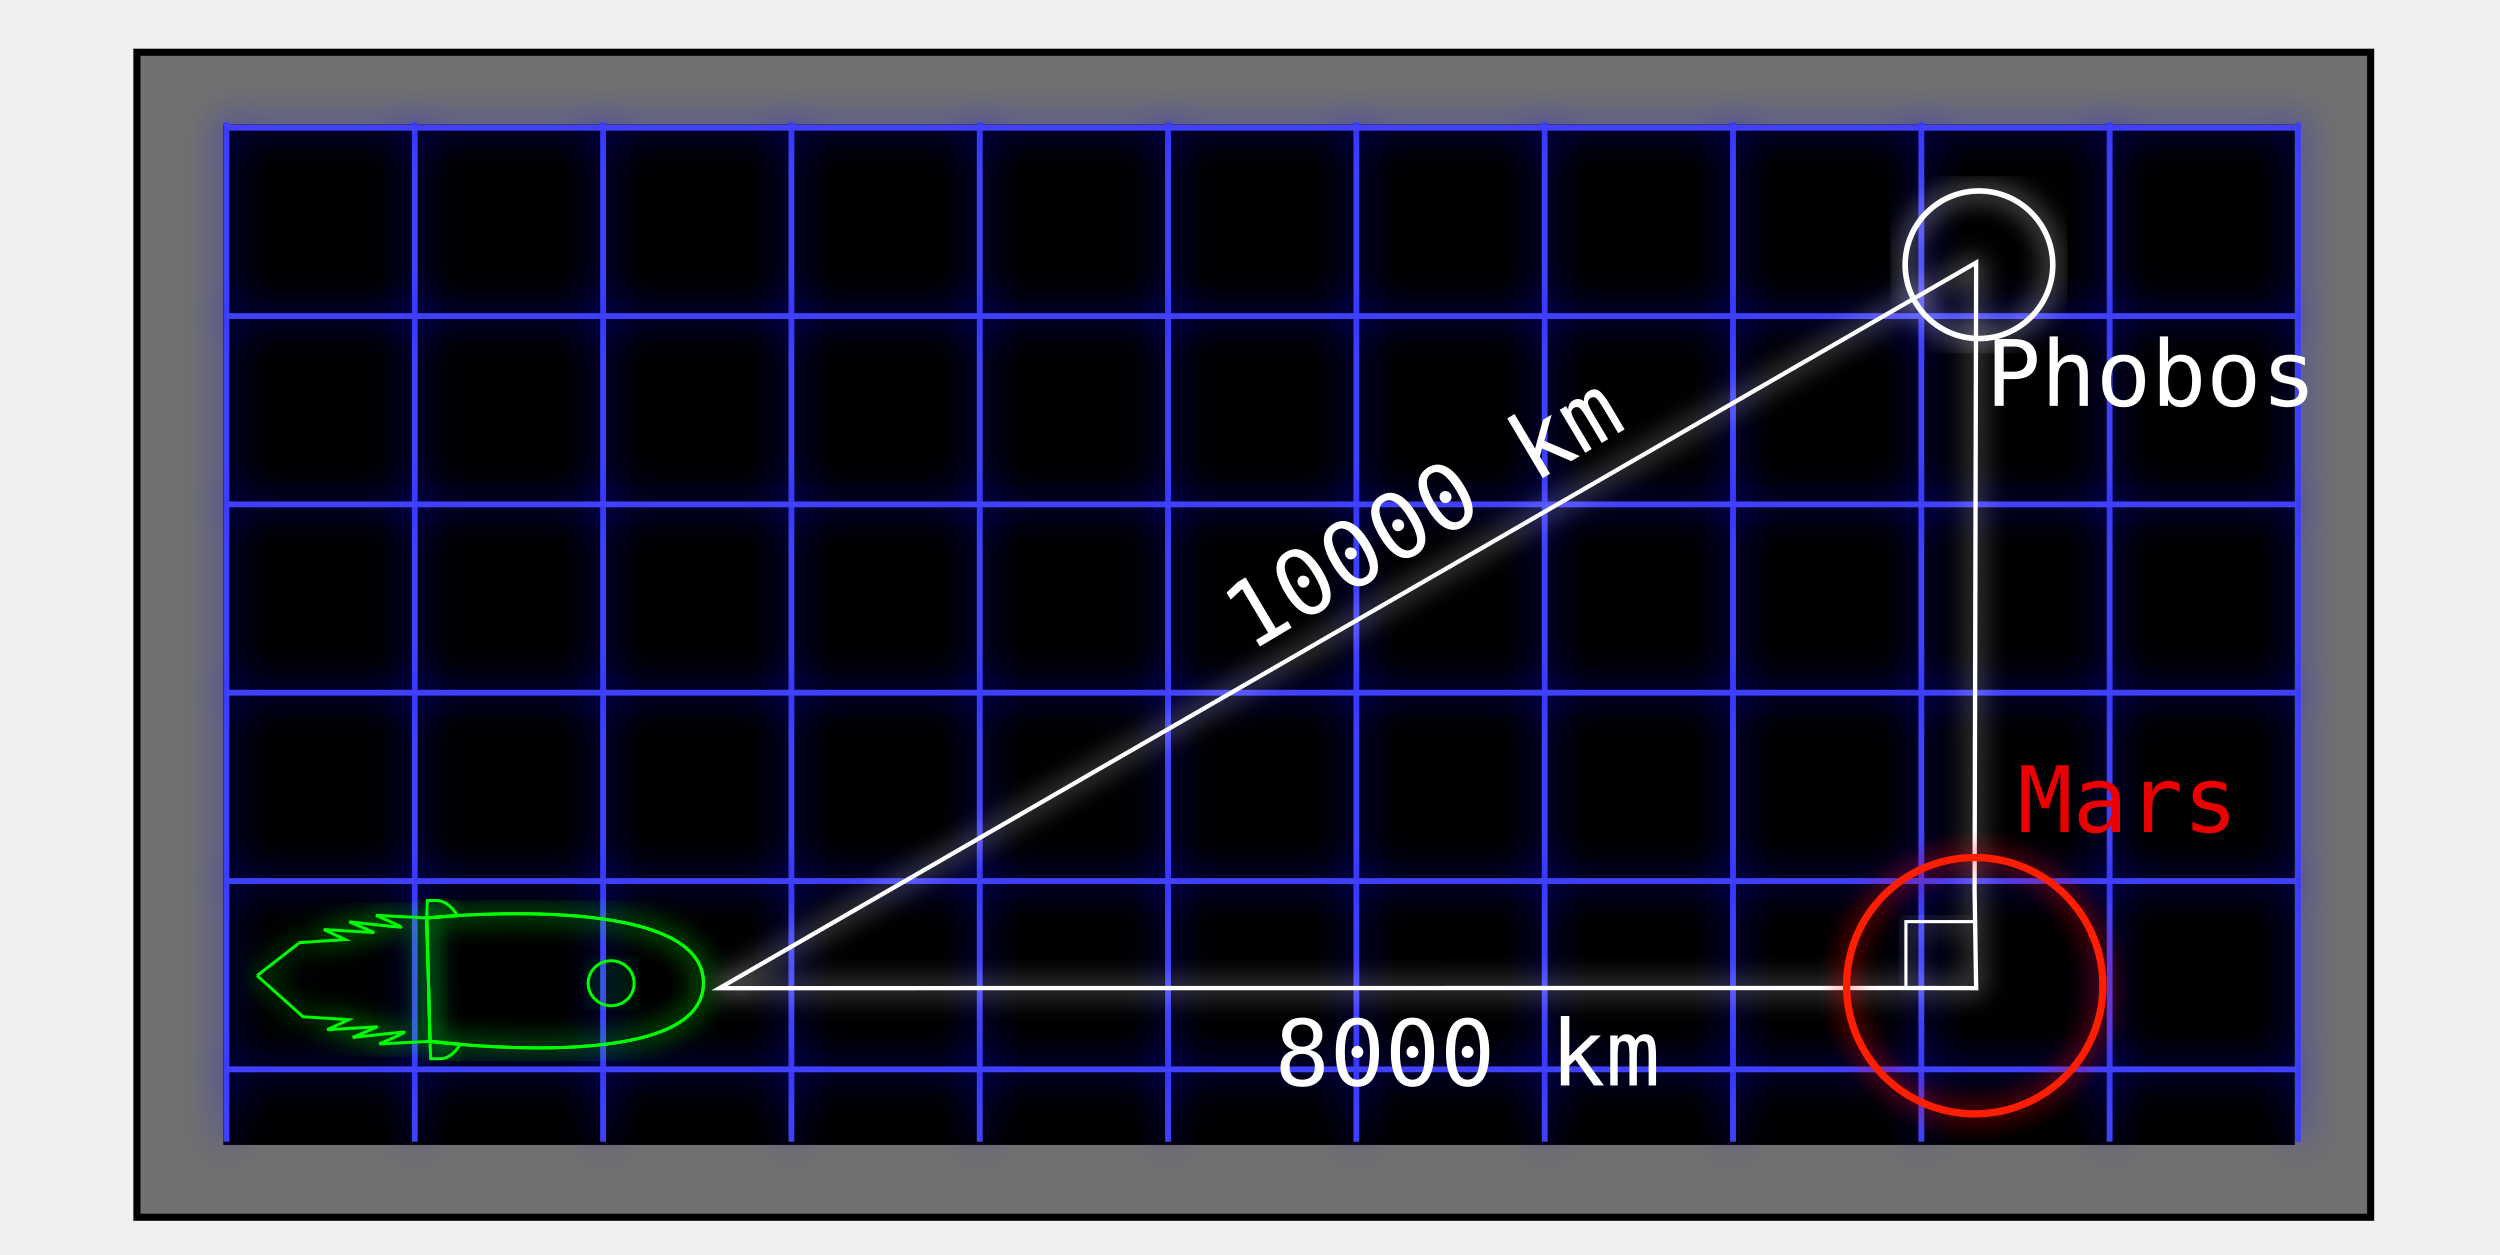
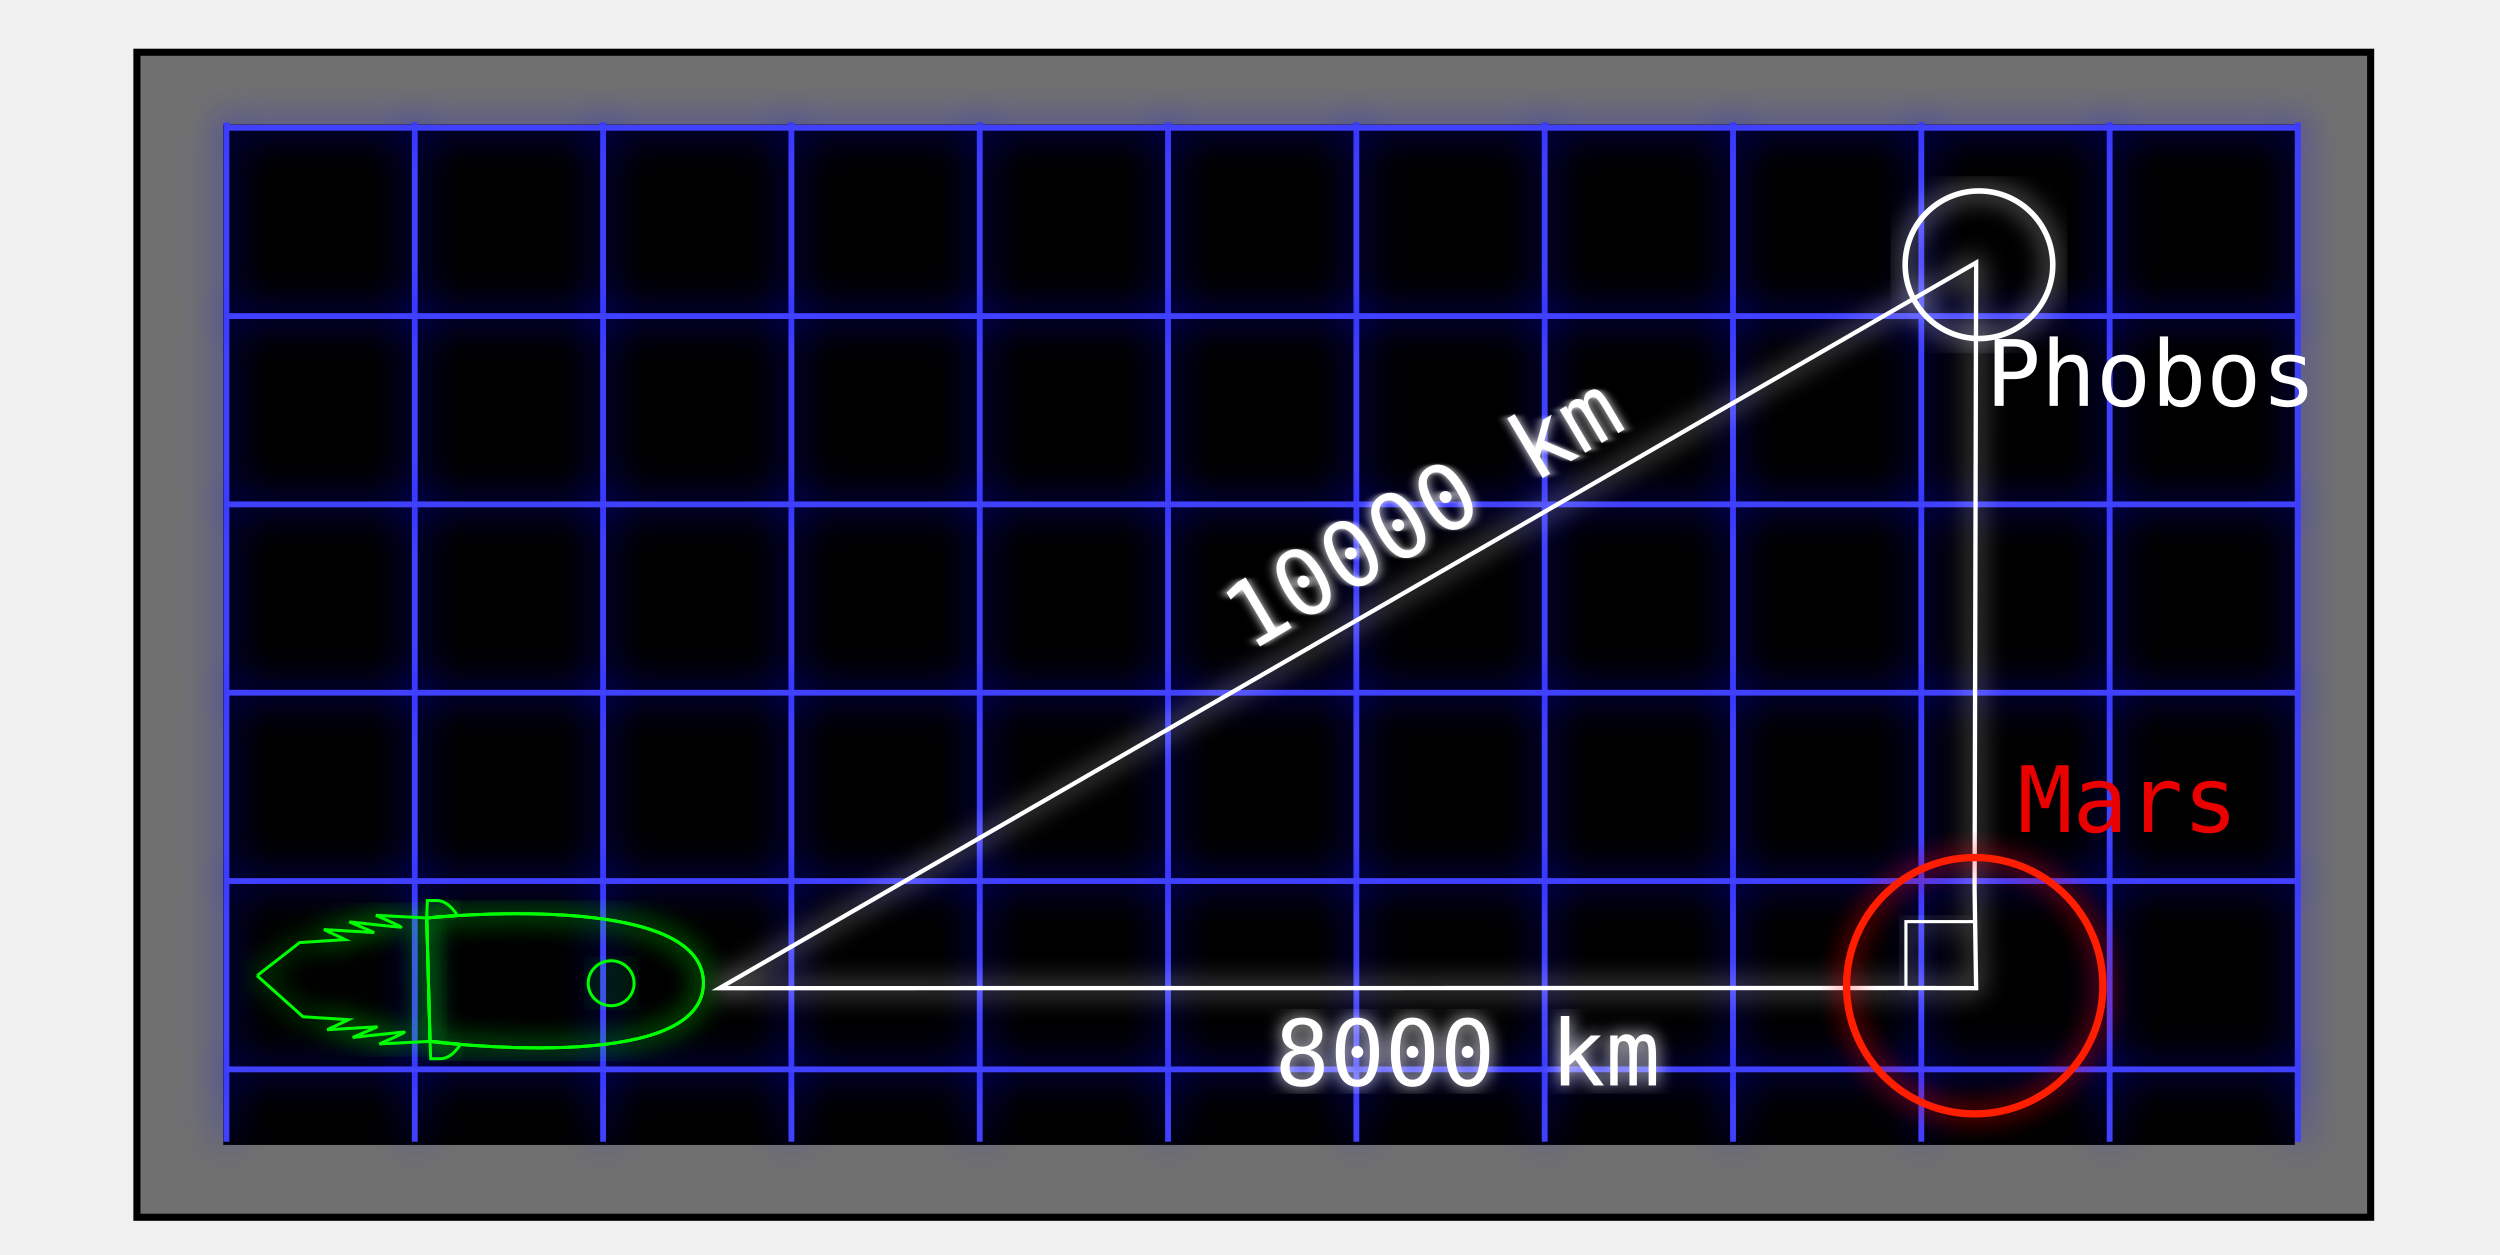
<svg xmlns="http://www.w3.org/2000/svg" width="289mm" height="145mm" viewBox="0 0 289 145" version="1.1" id="svg2377">
  <defs id="defs2371">
    <filter style="color-interpolation-filters:sRGB" id="filter3288">
      <feFlood flood-opacity="1" flood-color="rgb(0,0,255)" result="flood" id="feFlood3278" />
      <feComposite in="flood" in2="SourceGraphic" operator="in" result="composite1" id="feComposite3280" />
      <feGaussianBlur in="composite1" stdDeviation="1.5" result="blur" id="feGaussianBlur3282" />
      <feOffset dx="0" dy="0" result="offset" id="feOffset3284" />
      <feComposite in="SourceGraphic" in2="offset" operator="over" result="composite2" id="feComposite3286" />
    </filter>
    <filter style="color-interpolation-filters:sRGB" id="filter3300">
      <feFlood flood-opacity="1" flood-color="rgb(0,0,255)" result="flood" id="feFlood3290" />
      <feComposite in="flood" in2="SourceGraphic" operator="in" result="composite1" id="feComposite3292" />
      <feGaussianBlur in="composite1" stdDeviation="1.5" result="blur" id="feGaussianBlur3294" />
      <feOffset dx="0" dy="0" result="offset" id="feOffset3296" />
      <feComposite in="SourceGraphic" in2="offset" operator="over" result="composite2" id="feComposite3298" />
    </filter>
    <filter style="color-interpolation-filters:sRGB" id="filter3431">
      <feFlood flood-opacity="1" flood-color="rgb(255,255,255)" result="flood" id="feFlood3421" />
      <feComposite in="flood" in2="SourceGraphic" operator="in" result="composite1" id="feComposite3423" />
      <feGaussianBlur in="composite1" stdDeviation="1.5" result="blur" id="feGaussianBlur3425" />
      <feOffset dx="0" dy="0" result="offset" id="feOffset3427" />
      <feComposite in="SourceGraphic" in2="offset" operator="over" result="composite2" id="feComposite3429" />
    </filter>
    <filter style="color-interpolation-filters:sRGB" id="filter3443">
      <feFlood flood-opacity="1" flood-color="rgb(255,0,0)" result="flood" id="feFlood3433" />
      <feComposite in="flood" in2="SourceGraphic" operator="in" result="composite1" id="feComposite3435" />
      <feGaussianBlur in="composite1" stdDeviation="1.5" result="blur" id="feGaussianBlur3437" />
      <feOffset dx="0" dy="0" result="offset" id="feOffset3439" />
      <feComposite in="SourceGraphic" in2="offset" operator="over" result="composite2" id="feComposite3441" />
    </filter>
    <filter style="color-interpolation-filters:sRGB" id="filter3455">
      <feFlood flood-opacity="1" flood-color="rgb(255,255,255)" result="flood" id="feFlood3445" />
      <feComposite in="flood" in2="SourceGraphic" operator="in" result="composite1" id="feComposite3447" />
      <feGaussianBlur in="composite1" stdDeviation="1.5" result="blur" id="feGaussianBlur3449" />
      <feOffset dx="0" dy="0" result="offset" id="feOffset3451" />
      <feComposite in="SourceGraphic" in2="offset" operator="over" result="composite2" id="feComposite3453" />
    </filter>
    <filter style="color-interpolation-filters:sRGB" id="filter3467">
      <feFlood flood-opacity="1" flood-color="rgb(0,255,0)" result="flood" id="feFlood3457" />
      <feComposite in="flood" in2="SourceGraphic" operator="in" result="composite1" id="feComposite3459" />
      <feGaussianBlur in="composite1" stdDeviation="1.5" result="blur" id="feGaussianBlur3461" />
      <feOffset dx="0" dy="0" result="offset" id="feOffset3463" />
      <feComposite in="SourceGraphic" in2="offset" operator="over" result="composite2" id="feComposite3465" />
    </filter>
    <filter style="color-interpolation-filters:sRGB" id="filter3479">
      <feFlood flood-opacity="1" flood-color="rgb(0,255,0)" result="flood" id="feFlood3469" />
      <feComposite in="flood" in2="SourceGraphic" operator="in" result="composite1" id="feComposite3471" />
      <feGaussianBlur in="composite1" stdDeviation="1.5" result="blur" id="feGaussianBlur3473" />
      <feOffset dx="0" dy="0" result="offset" id="feOffset3475" />
      <feComposite in="SourceGraphic" in2="offset" operator="over" result="composite2" id="feComposite3477" />
    </filter>
    <filter style="color-interpolation-filters:sRGB" id="filter3491">
      <feFlood flood-opacity="1" flood-color="rgb(0,255,0)" result="flood" id="feFlood3481" />
      <feComposite in="flood" in2="SourceGraphic" operator="in" result="composite1" id="feComposite3483" />
      <feGaussianBlur in="composite1" stdDeviation="1.5" result="blur" id="feGaussianBlur3485" />
      <feOffset dx="0" dy="0" result="offset" id="feOffset3487" />
      <feComposite in="SourceGraphic" in2="offset" operator="over" result="composite2" id="feComposite3489" />
    </filter>
    <filter style="color-interpolation-filters:sRGB" id="filter3503">
      <feFlood flood-opacity="1" flood-color="rgb(0,255,0)" result="flood" id="feFlood3493" />
      <feComposite in="flood" in2="SourceGraphic" operator="in" result="composite1" id="feComposite3495" />
      <feGaussianBlur in="composite1" stdDeviation="1.5" result="blur" id="feGaussianBlur3497" />
      <feOffset dx="0" dy="0" result="offset" id="feOffset3499" />
      <feComposite in="SourceGraphic" in2="offset" operator="over" result="composite2" id="feComposite3501" />
    </filter>
    <filter style="color-interpolation-filters:sRGB" id="filter3515">
      <feFlood flood-opacity="1" flood-color="rgb(0,255,0)" result="flood" id="feFlood3505" />
      <feComposite in="flood" in2="SourceGraphic" operator="in" result="composite1" id="feComposite3507" />
      <feGaussianBlur in="composite1" stdDeviation="1.5" result="blur" id="feGaussianBlur3509" />
      <feOffset dx="0" dy="0" result="offset" id="feOffset3511" />
      <feComposite in="SourceGraphic" in2="offset" operator="over" result="composite2" id="feComposite3513" />
    </filter>
    <filter style="color-interpolation-filters:sRGB" id="filter3527">
      <feFlood flood-opacity="1" flood-color="rgb(0,255,0)" result="flood" id="feFlood3517" />
      <feComposite in="flood" in2="SourceGraphic" operator="in" result="composite1" id="feComposite3519" />
      <feGaussianBlur in="composite1" stdDeviation="1.5" result="blur" id="feGaussianBlur3521" />
      <feOffset dx="0" dy="0" result="offset" id="feOffset3523" />
      <feComposite in="SourceGraphic" in2="offset" operator="over" result="composite2" id="feComposite3525" />
    </filter>
    <filter style="color-interpolation-filters:sRGB" id="filter3552">
      <feFlood flood-opacity="1" flood-color="rgb(255,255,255)" result="flood" id="feFlood3542" />
      <feComposite in="flood" in2="SourceGraphic" operator="in" result="composite1" id="feComposite3544" />
      <feGaussianBlur in="composite1" stdDeviation="1.5" result="blur" id="feGaussianBlur3546" />
      <feOffset dx="0" dy="0" result="offset" id="feOffset3548" />
      <feComposite in="SourceGraphic" in2="offset" operator="over" result="composite2" id="feComposite3550" />
    </filter>
+     <filter style="color-interpolation-filters:sRGB;" id="filter1056">
+       <feFlood flood-opacity="1" flood-color="rgb(255,255,255)" result="flood" id="feFlood1046" />
+       <feComposite in="flood" in2="SourceGraphic" operator="in" result="composite1" id="feComposite1048" />
+       <feGaussianBlur in="composite1" stdDeviation="1" result="blur" id="feGaussianBlur1050" />
+       <feOffset dx="0" dy="0" result="offset" id="feOffset1052" />
+       <feComposite in="SourceGraphic" in2="offset" operator="over" result="composite2" id="feComposite1054" />
+     </filter>
+     <filter style="color-interpolation-filters:sRGB;" id="filter2032">
+       <feFlood flood-opacity="1" flood-color="rgb(255,255,255)" result="flood" id="feFlood2022" />
+       <feComposite in="flood" in2="SourceGraphic" operator="in" result="composite1" id="feComposite2024" />
+       <feGaussianBlur in="composite1" stdDeviation="0.5" result="blur" id="feGaussianBlur2026" />
+       <feOffset dx="0" dy="0" result="offset" id="feOffset2028" />
+       <feComposite in="SourceGraphic" in2="offset" operator="over" result="composite2" id="feComposite2030" />
+     </filter>
  </defs>
  <g id="layer1" transform="translate(0,-152)">
    <rect style="fill:#707070;fill-opacity:1;stroke:#000000;stroke-width:0.819;stroke-linecap:square;stroke-miterlimit:4;stroke-dasharray:none;stroke-dashoffset:0;stroke-opacity:1" id="rect2922" width="258.221" height="134.677" x="15.827" y="158.039" />
    <rect style="fill:#000000;fill-opacity:1;stroke:#000000;stroke-width:0.734;stroke-linecap:square;stroke-miterlimit:4;stroke-dasharray:none;stroke-dashoffset:0;stroke-opacity:1" id="rect2922-1" width="238.733" height="117.217" x="26.178" y="166.769" />
    <path id="path2939-9-2-5-1" style="fill:none;stroke:#4040ff;stroke-width:0.465;stroke-linecap:butt;stroke-linejoin:miter;stroke-miterlimit:4;stroke-dasharray:none;stroke-opacity:1;filter:url(#filter3288)" d="m 223.207,203.053 v -81.196 m -15,81.196 v -81.196 m -15,81.196 v -81.196 m -15,81.196 v -81.196 m -15,81.196 v -81.196 m -15,81.196 v -81.196 m -15,81.196 v -81.196 m -15,81.196 v -81.196 m -15,81.196 v -81.196 m -15,81.196 v -81.196 m -15,81.196 v -81.196 m -15,81.196 v -81.196" transform="matrix(1.451319,0,0,1.451319,-58.29905,-10.70887)" />
    <path id="path2939-9-2-5-1-3" style="fill:none;stroke:#4040ff;stroke-width:0.465;stroke-linecap:butt;stroke-linejoin:miter;stroke-miterlimit:4;stroke-dasharray:none;stroke-opacity:1;filter:url(#filter3300)" d="M 58.207,197.287 H 223.032 m -164.825,-15 H 223.032 m -164.825,-15 H 223.032 m -164.825,-15 H 223.032 m -164.825,-15 H 223.032 m -164.825,-15 H 223.032" transform="matrix(1.451319,0,0,1.451319,-58.29905,-10.70887)" />
    <path style="fill:none;fill-opacity:1;stroke:#00ff00;stroke-width:0.347;stroke-linecap:butt;stroke-linejoin:miter;stroke-miterlimit:4;stroke-dasharray:none;stroke-opacity:1;filter:url(#filter3527)" d="m 106.468,249.452 c 0,0 -3.378,-32.124 7.58,-31.991 10.767,0.131 6.681,31.606 6.681,31.606 z" id="path815-3" transform="rotate(90,73.56555,225.2144)" />
    <path style="fill:none;fill-opacity:1;stroke:#00ff00;stroke-width:0.347;stroke-linecap:butt;stroke-linejoin:miter;stroke-miterlimit:4;stroke-dasharray:none;stroke-opacity:1;filter:url(#filter3515)" d="m 106.468,249.452 c 0,0 -3.378,-32.124 7.58,-31.991 10.767,0.131 6.681,31.606 6.681,31.606 z" id="path815" transform="rotate(90,73.56555,225.2144)" />
    <path id="path1631-4" style="fill:none;stroke:#00ff00;stroke-width:0.347;stroke-linecap:butt;stroke-linejoin:miter;stroke-miterlimit:4;stroke-dasharray:none;stroke-opacity:1;filter:url(#filter3503)" d="m 120.729,249.067 0.3,5.87 c 0,0 -1.367,-3.213 -1.367,-2.871 0,0.342 0.615,5.947 0.615,5.947 l -1.23,-2.871 0.342,5.81 -1.162,-2.461 -0.342,5.264 -4.745,5.307 m 0,0 -3.828,-4.922 -0.342,-5.264 -1.162,2.461 0.342,-5.81 -1.23,2.871 c 0,0 0.615,-5.605 0.615,-5.947 0,-0.342 -1.367,2.871 -1.367,2.871 l 0.3,-5.87 14.261,-0.385" transform="rotate(90,73.56555,225.2144)" />
    <path style="fill:none;stroke:#00ff00;stroke-width:0.347;stroke-linecap:butt;stroke-linejoin:miter;stroke-miterlimit:4;stroke-dasharray:none;stroke-opacity:1;filter:url(#filter3491)" d="m 106.468,249.452 -0.283,-3.564 c -0.57,0.387 -1.591,1.113 -1.726,2.225 v 1.261 z" id="path1671" transform="rotate(90,73.56555,225.2144)" />
    <path style="fill:none;stroke:#00ff00;stroke-width:0.347;stroke-linecap:butt;stroke-linejoin:miter;stroke-miterlimit:4;stroke-dasharray:none;stroke-opacity:1;filter:url(#filter3479)" d="m 120.729,249.067 0.351,-3.513 c 0.57,0.387 1.523,1.062 1.658,2.174 v 1.261 z" id="path1671-7" transform="rotate(90,73.56555,225.2144)" />
    <ellipse style="fill:none;fill-opacity:1;stroke:#00ff00;stroke-width:0.347;stroke-linecap:square;stroke-miterlimit:4;stroke-dasharray:none;stroke-dashoffset:0;stroke-opacity:1;filter:url(#filter3467)" id="path1688" cx="114.013" cy="228.131" rx="2.599" ry="2.655" transform="rotate(90,73.56555,225.2144)" />
    <path style="fill:none;stroke:#ffffff;stroke-width:0.5;stroke-linecap:butt;stroke-linejoin:miter;stroke-miterlimit:4;stroke-dasharray:none;stroke-opacity:1;filter:url(#filter3431)" d="M 114.583,215.611 30.709,70.337 l 72.478,0.18 11.394,-0.18 -0.017,8.117 z" id="path3375" transform="rotate(90,73.56555,225.2144)" />
    <circle style="fill:none;fill-opacity:1;stroke:#ffffff;stroke-width:0.647;stroke-linecap:square;stroke-miterlimit:4;stroke-dasharray:none;stroke-dashoffset:0;stroke-opacity:1;filter:url(#filter3455)" id="path3379" cx="228.769" cy="182.604" r="8.531" />
    <circle style="fill:none;fill-opacity:1;stroke:#ff1e00;stroke-width:0.847;stroke-linecap:square;stroke-miterlimit:4;stroke-dasharray:none;stroke-dashoffset:0;stroke-opacity:1;filter:url(#filter3443)" id="path3383" cx="228.28" cy="265.948" r="14.817" />
    <text xml:space="preserve" style="font-style:normal;font-weight:normal;font-size:10.583px;line-height:1.25;font-family:sans-serif;letter-spacing:0px;word-spacing:0px;fill:#eb0000;fill-opacity:1;stroke:none;stroke-width:0.265" x="233.231" y="248.173" id="text3415">
      <tspan id="tspan3413" x="233.231" y="248.173" style="font-style:normal;font-variant:normal;font-weight:normal;font-stretch:normal;font-family:Consolas;-inkscape-font-specification:Consolas;fill:#eb0000;fill-opacity:1;stroke-width:0.265">Mars</tspan>
    </text>
    <text xml:space="preserve" style="font-style:normal;font-weight:normal;font-size:10.583px;line-height:1.25;font-family:sans-serif;letter-spacing:0px;word-spacing:0px;fill:#ffffff;fill-opacity:1;stroke:none;stroke-width:0.265" x="229.562" y="198.918" id="text3419">
      <tspan id="tspan3417" x="229.562" y="198.918" style="font-style:normal;font-variant:normal;font-weight:normal;font-stretch:normal;font-family:Consolas;-inkscape-font-specification:Consolas;fill:#ffffff;fill-opacity:1;stroke-width:0.265">Phobos</tspan>
    </text>
-     <text xml:space="preserve" style="font-style:normal;font-variant:normal;font-weight:normal;font-stretch:normal;font-size:10.583px;line-height:1.25;font-family:Consolas;-inkscape-font-specification:Consolas;letter-spacing:0px;word-spacing:0px;fill:#ffffff;fill-opacity:1;stroke:none;stroke-width:0.265" x="147.354" y="277.481" id="text3531">
+     <text xml:space="preserve" style="font-style:normal;font-variant:normal;font-weight:normal;font-stretch:normal;font-size:10.583px;line-height:1.25;font-family:Consolas;-inkscape-font-specification:Consolas;letter-spacing:0px;word-spacing:0px;fill:#ffffff;fill-opacity:1;stroke:none;stroke-width:0.265;filter:url(#filter1056)" x="147.354" y="277.481" id="text3531">
      <tspan id="tspan3529" x="147.354" y="277.481" style="fill:#ffffff;fill-opacity:1;stroke-width:0.265">8000 km</tspan>
    </text>
-     <text xml:space="preserve" style="font-style:normal;font-variant:normal;font-weight:normal;font-stretch:normal;font-size:10.583px;line-height:1.25;font-family:Consolas;-inkscape-font-specification:Consolas;letter-spacing:0px;word-spacing:0px;fill:#ffffff;fill-opacity:1;stroke:none;stroke-width:0.265" x="7.769" y="269.326" id="text3535" transform="rotate(-30.76703)">
+     <text xml:space="preserve" style="font-style:normal;font-variant:normal;font-weight:normal;font-stretch:normal;font-size:10.583px;line-height:1.25;font-family:Consolas;-inkscape-font-specification:Consolas;letter-spacing:0px;word-spacing:0px;fill:#ffffff;fill-opacity:1;stroke:none;stroke-width:0.265;filter:url(#filter2032)" x="7.769" y="269.326" id="text3535" transform="rotate(-30.76703)">
      <tspan id="tspan3533" x="7.769" y="269.326" style="fill:#ffffff;fill-opacity:1;stroke-width:0.265">10000 km</tspan>
    </text>
    <path style="fill:none;stroke:#ffffff;stroke-width:0.365;stroke-linecap:butt;stroke-linejoin:miter;stroke-miterlimit:4;stroke-dasharray:none;stroke-opacity:1;filter:url(#filter3552)" d="m 106.892,70.517 v 7.938 h 7.673" id="path3537" transform="rotate(90,73.56555,225.2144)" />
  </g>
</svg>
